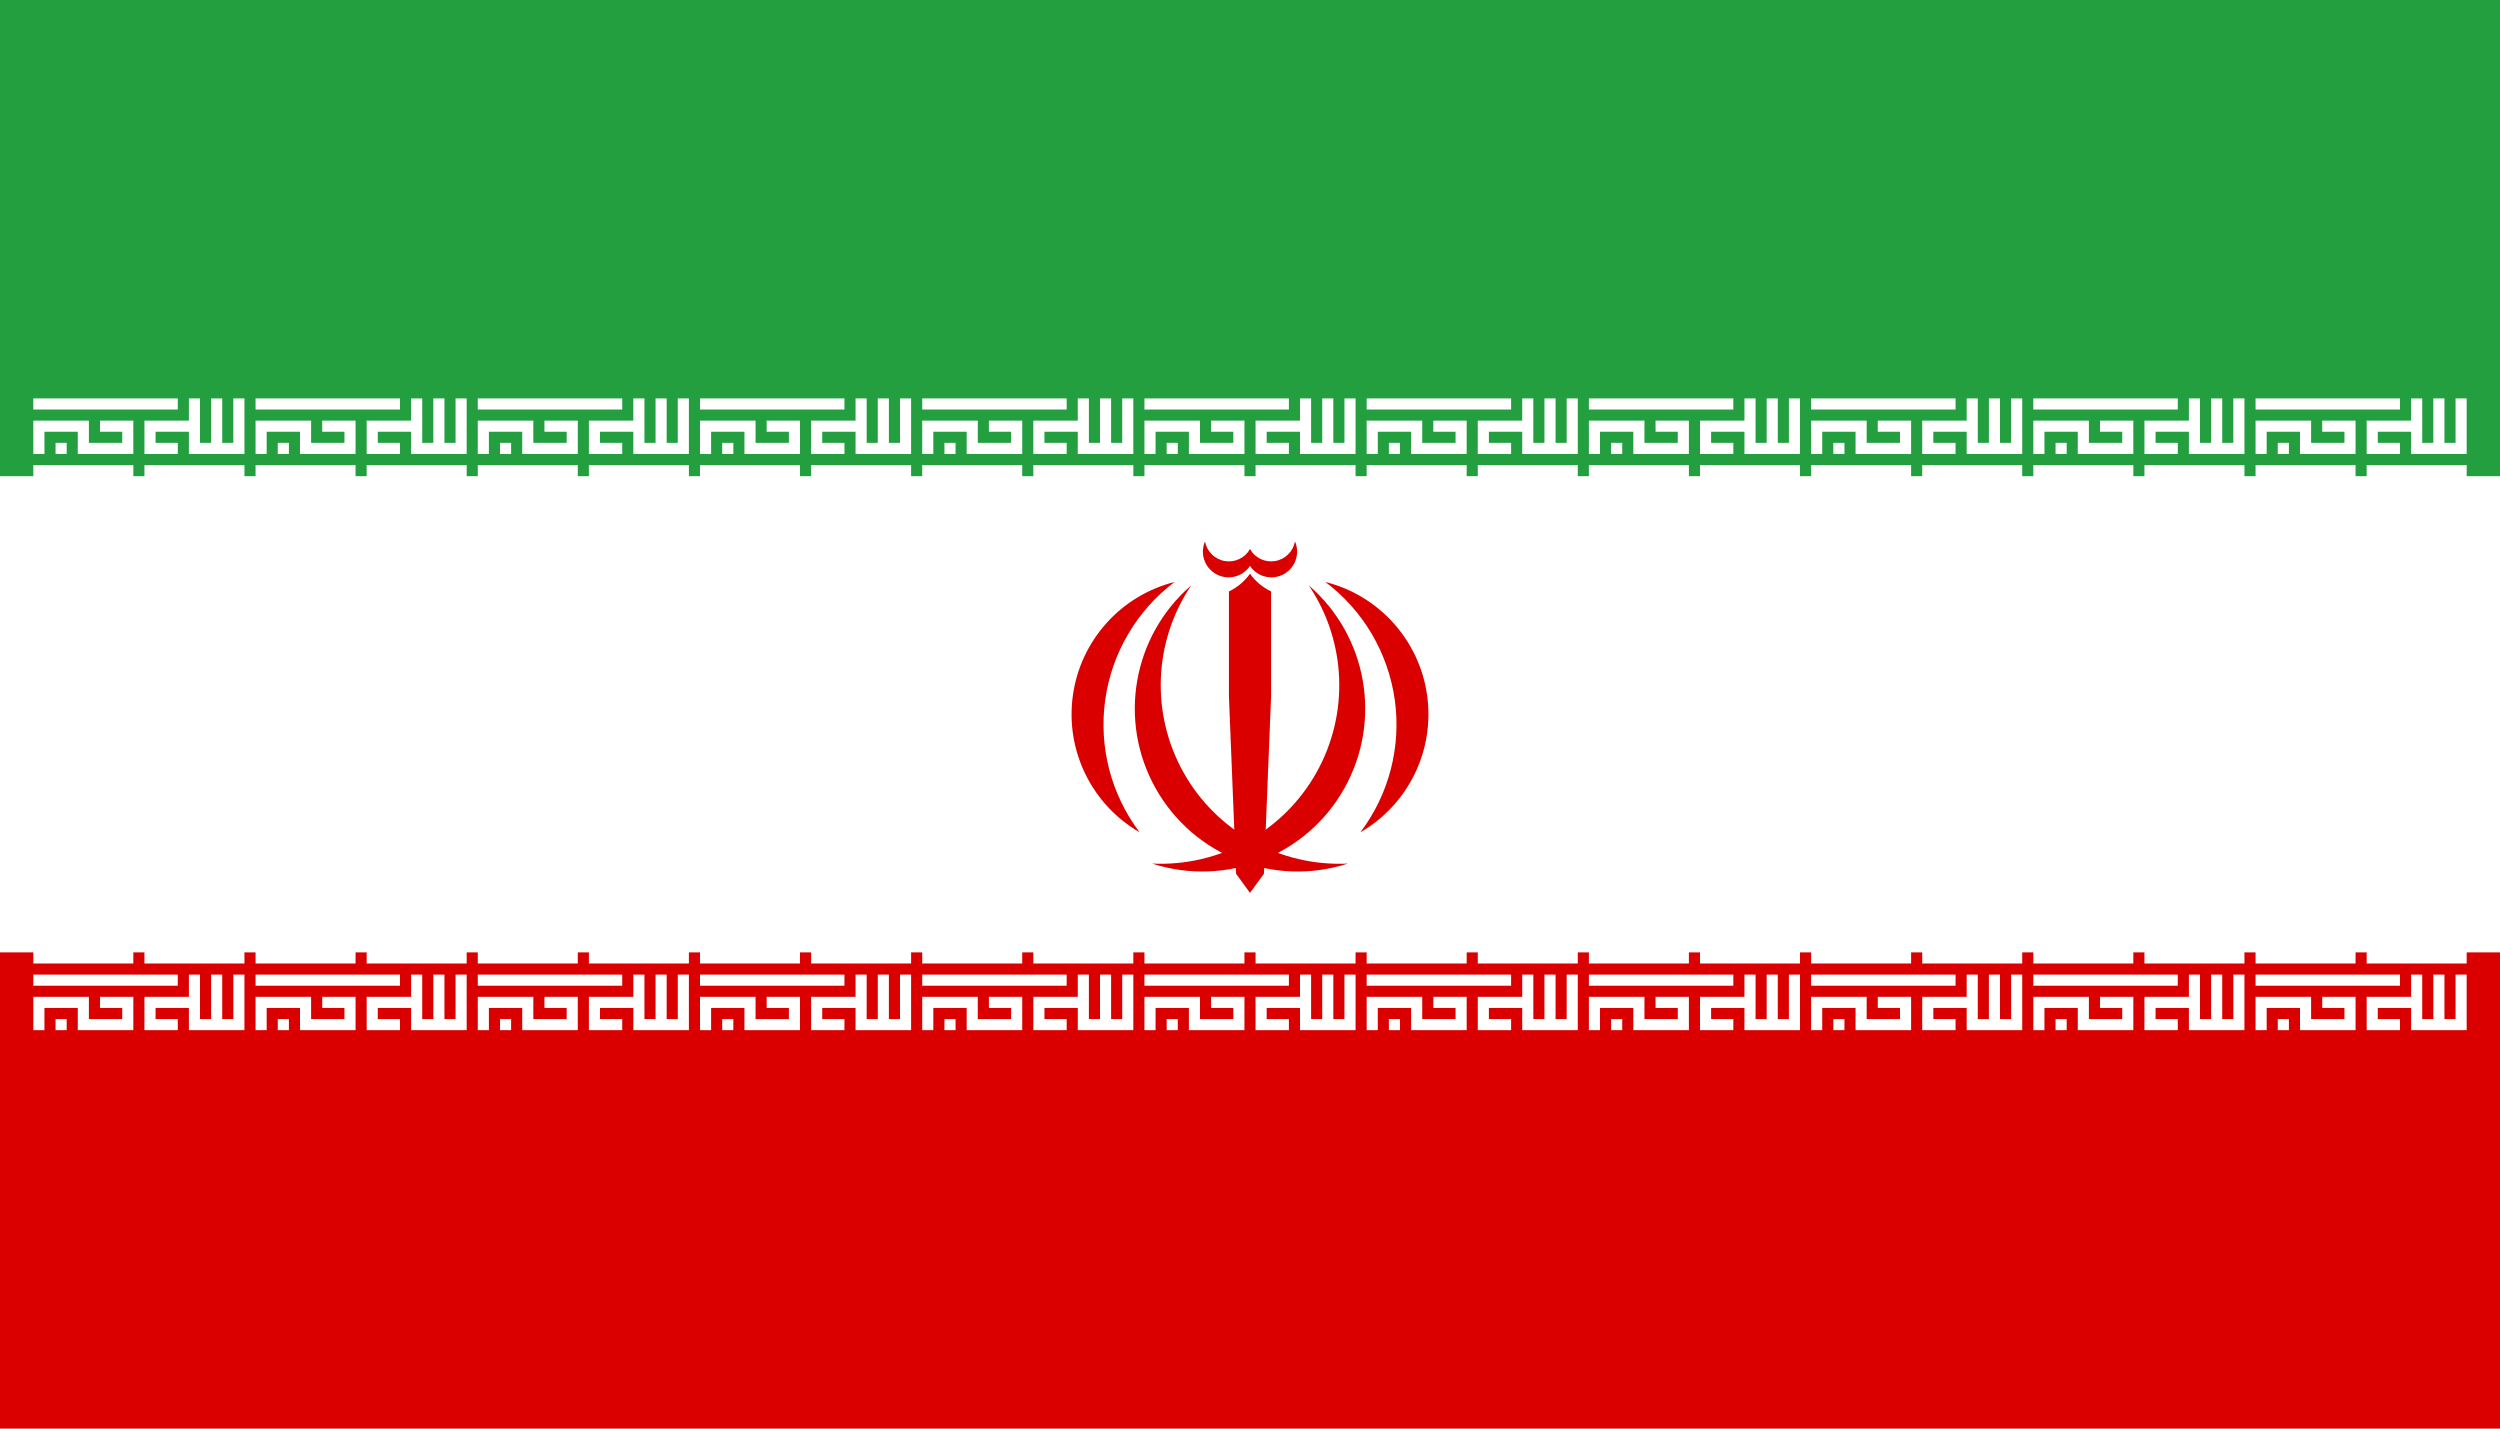
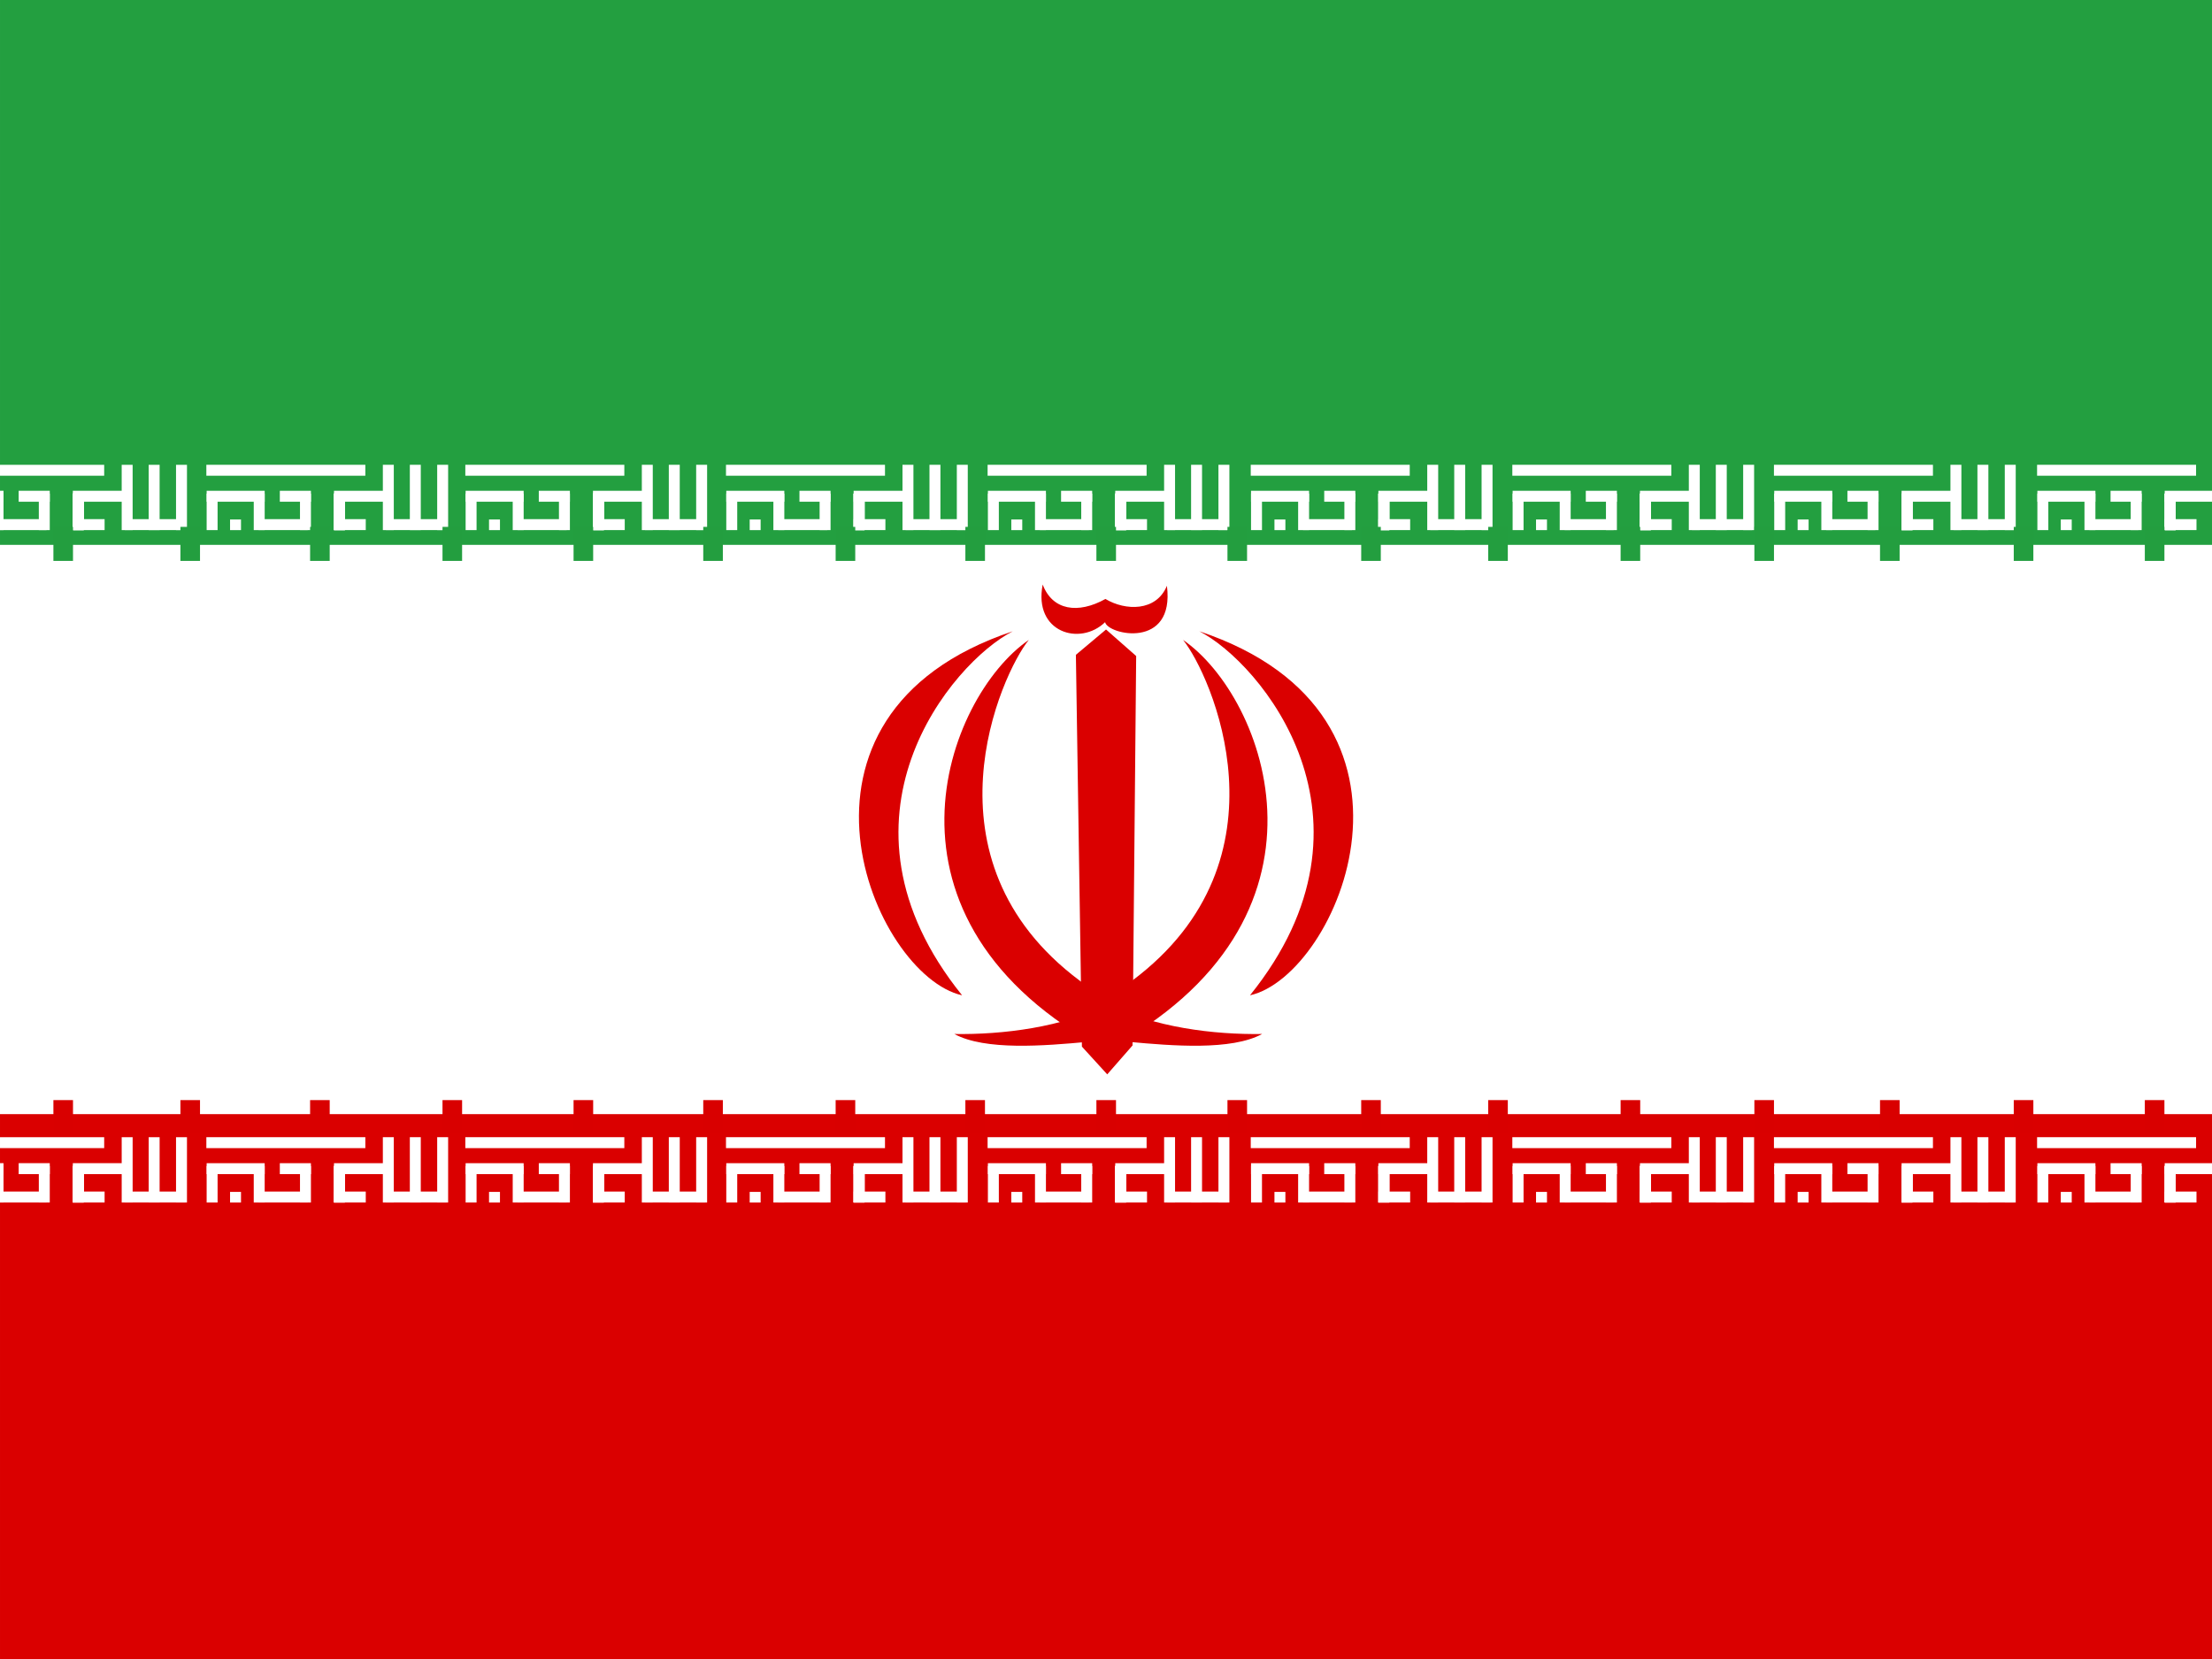
- <svg xmlns="http://www.w3.org/2000/svg" xmlns:xlink="http://www.w3.org/1999/xlink" viewBox="0 0 630 360">
-   <rect width="630" height="360" fill="#da0000" />
-   <rect width="630" height="240" fill="#fff" />
-   <rect width="630" height="120" fill="#239f40" />
-   <g transform="translate(8.4,100.4)">
-     <g id="tb4">
-       <g id="tb1" fill="none" stroke="#fff" stroke-width="2">
-         <path id="tbp1" d="M0,1H26M1,10V5H9V9H17V5H12M4,9H6M26,9H21V5H29M29,0V9H37V0M33,0V9" transform="scale(1.4)" />
-         <path id="tbp2" d="M0,7H9M10,7H19" transform="scale(2.8)" />
-         <use xlink:href="#tbp2" y="120" />
-         <use xlink:href="#tbp1" y="145.2" />
-       </g>
-       <g id="tb3">
-         <use xlink:href="#tb1" x="56" />
-         <use xlink:href="#tb1" x="112" />
-         <use xlink:href="#tb1" x="168" />
-       </g>
-     </g>
-     <use xlink:href="#tb3" x="168" />
-     <use xlink:href="#tb4" x="392" />
-   </g>
-   <g fill="#da0000" transform="matrix(45,0,0,45,315,180)">
-     <g id="emblem_half">
-       <path d="M-0.548,0.836A0.912,0.912 0 0,0 0.329,-0.722A1,1 0 0,1 -0.548,0.836" />
-       <path d="M0.618,0.661A0.764,0.764 0 0,0 0.422,-0.741A1,1 0 0,1 0.618,0.661" />
-       <path d="M0,1 -0.05,0 0,-0.787A0.31,0.31 0 0,0 0.118,-0.688V-0.1L0.078,0.893z" />
-       <path d="M-0.02,-0.85 0,-0.831A0.144,0.144 0 0,0 0.252,-0.968A0.136,0.136 0 0,1 0,-0.925" />
-     </g>
-     <use xlink:href="#emblem_half" transform="scale(-1,1)" />
+ <svg xmlns="http://www.w3.org/2000/svg" height="480" width="640" viewBox="0 0 640 480">
+   <defs>
+     <clipPath id="a">
+       <path fill-opacity=".67" d="M-85.311 0h682.67v512h-682.67z" />
+     </clipPath>
+   </defs>
+   <g clip-path="url(#a)" fill-rule="evenodd" transform="translate(79.98) scale(.9375)">
+     <path fill="#fff" d="M-191.96 0h896v512h-896z" />
+     <path fill="#da0000" d="M-191.96 343.84h896V512h-896z" />
+     <g stroke-width="1pt" fill="#fff">
+       <path d="M-21.628 350.958h49.07v3.377h-49.07zM-14.312 367.842h3.377v3.28h-3.377zM27.57 367.736v3.377h-9.807v-3.377zM32.844 350.958h3.377v20.16h-3.377z" />
+       <path d="M52.379 367.736v3.377H33.794v-3.377zM17.763 359.849h3.377v11.27h-3.377z" />
+       <path d="M49.614 350.958h3.377v20.16h-3.377zM41.172 350.958h3.377v20.16h-3.377zM-3.627 358.982v3.377h-17.91v-3.377zM35.673 358.982v3.377h-17.91v-3.377z" />
+       <path d="M17.763 359.849h3.377v11.27h-3.377z" />
+       <path d="M17.763 359.849h3.377v11.27h-3.377z" />
+       <path d="M17.763 359.849h3.377v11.27h-3.377zM-21.537 359.849h3.377v11.27h-3.377zM7.27 359.849h3.376v11.27H7.27zM-7.002 359.849h3.377v11.27h-3.377z" />
+       <path d="M9.639 367.736v3.377h-15.14v-3.377zM10.646 358.982v3.377H1.048v-3.377z" />
+     </g>
+     <g stroke-width="1pt" fill="#fff">
+       <path d="M-102.228 350.958h49.07v3.377h-49.07zM-94.912 367.842h3.377v3.28h-3.377zM-53.03 367.736v3.377h-9.807v-3.377zM-47.756 350.958h3.377v20.16h-3.377z" />
+       <path d="M-28.221 367.736v3.377h-18.585v-3.377zM-62.837 359.849h3.377v11.27h-3.377z" />
+       <path d="M-30.986 350.958h3.377v20.16h-3.377zM-39.428 350.958h3.377v20.16h-3.377zM-84.227 358.982v3.377h-17.91v-3.377zM-44.927 358.982v3.377h-17.91v-3.377z" />
+       <path d="M-62.837 359.849h3.377v11.27h-3.377z" />
+       <path d="M-62.837 359.849h3.377v11.27h-3.377z" />
+       <path d="M-62.837 359.849h3.377v11.27h-3.377zM-102.137 359.849h3.377v11.27h-3.377zM-73.33 359.849h3.376v11.27h-3.377zM-87.602 359.849h3.377v11.27h-3.377z" />
+       <path d="M-70.961 367.736v3.377h-15.14v-3.377zM-69.954 358.982v3.377h-9.598v-3.377z" />
+     </g>
+     <g stroke-width="1pt" fill="#fff">
+       <path d="M58.297 350.958h49.07v3.377h-49.07zM65.613 367.842h3.376v3.28h-3.376zM107.494 367.736v3.377h-9.807v-3.377zM112.769 350.958h3.377v20.16h-3.377z" />
+       <path d="M132.303 367.736v3.377H113.72v-3.377zM97.687 359.849h3.377v11.27h-3.377z" />
+       <path d="M129.539 350.958h3.377v20.16h-3.377zM121.097 350.958h3.377v20.16h-3.377zM76.298 358.982v3.377h-17.91v-3.377zM115.597 358.982v3.377h-17.91v-3.377z" />
+       <path d="M97.687 359.849h3.377v11.27h-3.377z" />
+       <path d="M97.687 359.849h3.377v11.27h-3.377z" />
+       <path d="M97.687 359.849h3.377v11.27h-3.377zM58.388 359.849h3.377v11.27h-3.377zM87.194 359.849h3.377v11.27h-3.377zM72.922 359.849H76.3v11.27h-3.377z" />
+       <path d="M89.563 367.736v3.377h-15.14v-3.377zM90.57 358.982v3.377h-9.598v-3.377z" />
+     </g>
+     <g stroke-width="1pt" fill="#fff">
+       <path d="M622.682 350.958h49.07v3.377h-49.07zM629.998 367.842h3.377v3.28h-3.377zM671.88 367.736v3.377h-9.807v-3.377zM677.154 350.958h3.377v20.16h-3.377z" />
+       <path d="M696.689 367.736v3.377h-18.585v-3.377zM662.073 359.849h3.377v11.27h-3.377z" />
+       <path d="M693.924 350.958h3.377v20.16h-3.377zM685.482 350.958h3.377v20.16h-3.377zM640.683 358.982v3.377h-17.91v-3.377zM679.983 358.982v3.377h-17.91v-3.377z" />
+       <path d="M662.073 359.849h3.377v11.27h-3.377z" />
+       <path d="M662.073 359.849h3.377v11.27h-3.377z" />
+       <path d="M662.073 359.849h3.377v11.27h-3.377zM622.773 359.849h3.377v11.27h-3.377zM651.58 359.849h3.376v11.27h-3.377zM637.308 359.849h3.377v11.27h-3.377z" />
+       <path d="M653.949 367.736v3.377h-15.14v-3.377zM654.956 358.982v3.377h-9.598v-3.377z" />
+     </g>
+     <g stroke-width="1pt" fill="#fff">
+       <path d="M138.742 350.958h49.07v3.377h-49.07zM146.058 367.842h3.377v3.28h-3.377zM187.94 367.736v3.377h-9.807v-3.377zM193.214 350.958h3.377v20.16h-3.377z" />
+       <path d="M212.749 367.736v3.377h-18.585v-3.377zM178.133 359.849h3.377v11.27h-3.377z" />
+       <path d="M209.984 350.958h3.377v20.16h-3.377zM201.542 350.958h3.377v20.16h-3.377zM156.743 358.982v3.377h-17.91v-3.377zM196.043 358.982v3.377h-17.91v-3.377z" />
+       <path d="M178.133 359.849h3.377v11.27h-3.377z" />
+       <path d="M178.133 359.849h3.377v11.27h-3.377z" />
+       <path d="M178.133 359.849h3.377v11.27h-3.377zM138.833 359.849h3.377v11.27h-3.377zM167.64 359.849h3.376v11.27h-3.377zM153.368 359.849h3.377v11.27h-3.377z" />
+       <path d="M170.009 367.736v3.377h-15.14v-3.377zM171.016 358.982v3.377h-9.598v-3.377z" />
+     </g>
+     <g stroke-width="1pt" fill="#fff">
+       <path d="M219.482 350.958h49.07v3.377h-49.07zM226.798 367.842h3.377v3.28h-3.377zM268.68 367.736v3.377h-9.807v-3.377zM273.954 350.958h3.377v20.16h-3.377z" />
+       <path d="M293.489 367.736v3.377h-18.585v-3.377zM258.873 359.849h3.377v11.27h-3.377z" />
+       <path d="M290.724 350.958h3.377v20.16h-3.377zM282.282 350.958h3.377v20.16h-3.377zM237.483 358.982v3.377h-17.91v-3.377zM276.783 358.982v3.377h-17.91v-3.377z" />
+       <path d="M258.873 359.849h3.377v11.27h-3.377z" />
+       <path d="M258.873 359.849h3.377v11.27h-3.377z" />
+       <path d="M258.873 359.849h3.377v11.27h-3.377zM219.573 359.849h3.377v11.27h-3.377zM248.38 359.849h3.376v11.27h-3.377zM234.108 359.849h3.377v11.27h-3.377z" />
+       <path d="M250.749 367.736v3.377h-15.14v-3.377zM251.756 358.982v3.377h-9.598v-3.377z" />
+     </g>
+     <path fill="#239f40" d="M-191.96 0h896v168.16h-896z" />
+     <g stroke-width="1pt" fill="#fff">
+       <path d="M300.692 350.958h49.07v3.377h-49.07zM308.008 367.842h3.377v3.28h-3.377zM349.89 367.736v3.377h-9.807v-3.377zM355.164 350.958h3.377v20.16h-3.377z" />
+       <path d="M374.699 367.736v3.377h-18.585v-3.377zM340.083 359.849h3.377v11.27h-3.377z" />
+       <path d="M371.934 350.958h3.377v20.16h-3.377zM363.492 350.958h3.377v20.16h-3.377zM318.693 358.982v3.377h-17.91v-3.377zM357.993 358.982v3.377h-17.91v-3.377z" />
+       <path d="M340.083 359.849h3.377v11.27h-3.377z" />
+       <path d="M340.083 359.849h3.377v11.27h-3.377z" />
+       <path d="M340.083 359.849h3.377v11.27h-3.377zM300.783 359.849h3.377v11.27h-3.377zM329.59 359.849h3.376v11.27h-3.377zM315.318 359.849h3.377v11.27h-3.377z" />
+       <path d="M331.959 367.736v3.377h-15.14v-3.377zM332.966 358.982v3.377h-9.598v-3.377z" />
+     </g>
+     <g stroke-width="1pt" fill="#fff">
+       <path d="M381.422 350.958h49.07v3.377h-49.07zM388.738 367.842h3.377v3.28h-3.377zM430.62 367.736v3.377h-9.807v-3.377zM435.894 350.958h3.377v20.16h-3.377z" />
+       <path d="M455.429 367.736v3.377h-18.585v-3.377zM420.813 359.849h3.377v11.27h-3.377z" />
+       <path d="M452.664 350.958h3.377v20.16h-3.377zM444.222 350.958h3.377v20.16h-3.377zM399.423 358.982v3.377h-17.91v-3.377zM438.723 358.982v3.377h-17.91v-3.377z" />
+       <path d="M420.813 359.849h3.377v11.27h-3.377z" />
+       <path d="M420.813 359.849h3.377v11.27h-3.377z" />
+       <path d="M420.813 359.849h3.377v11.27h-3.377zM381.513 359.849h3.377v11.27h-3.377zM410.32 359.849h3.376v11.27h-3.377zM396.048 359.849h3.377v11.27h-3.377z" />
+       <path d="M412.689 367.736v3.377h-15.14v-3.377zM413.696 358.982v3.377h-9.598v-3.377z" />
+     </g>
+     <g stroke-width="1pt" fill="#fff">
+       <path d="M462.162 350.958h49.07v3.377h-49.07zM469.478 367.842h3.377v3.28h-3.377zM511.36 367.736v3.377h-9.807v-3.377zM516.634 350.958h3.377v20.16h-3.377z" />
+       <path d="M536.169 367.736v3.377h-18.585v-3.377zM501.553 359.849h3.377v11.27h-3.377z" />
+       <path d="M533.404 350.958h3.377v20.16h-3.377zM524.962 350.958h3.377v20.16h-3.377zM480.163 358.982v3.377h-17.91v-3.377zM519.463 358.982v3.377h-17.91v-3.377z" />
+       <path d="M501.553 359.849h3.377v11.27h-3.377z" />
+       <path d="M501.553 359.849h3.377v11.27h-3.377z" />
+       <path d="M501.553 359.849h3.377v11.27h-3.377zM462.253 359.849h3.377v11.27h-3.377zM491.06 359.849h3.376v11.27h-3.377zM476.788 359.849h3.377v11.27h-3.377z" />
+       <path d="M493.429 367.736v3.377h-15.14v-3.377zM494.436 358.982v3.377h-9.598v-3.377z" />
+     </g>
+     <g stroke-width="1pt" fill="#fff">
+       <path d="M543.372 350.958h49.07v3.377h-49.07zM550.688 367.842h3.377v3.28h-3.377zM592.57 367.736v3.377h-9.807v-3.377zM597.844 350.958h3.377v20.16h-3.377z" />
+       <path d="M617.379 367.736v3.377h-18.585v-3.377zM582.763 359.849h3.377v11.27h-3.377z" />
+       <path d="M614.614 350.958h3.377v20.16h-3.377zM606.172 350.958h3.377v20.16h-3.377zM561.373 358.982v3.377h-17.91v-3.377zM600.673 358.982v3.377h-17.91v-3.377z" />
+       <path d="M582.763 359.849h3.377v11.27h-3.377z" />
+       <path d="M582.763 359.849h3.377v11.27h-3.377z" />
+       <path d="M582.763 359.849h3.377v11.27h-3.377zM543.463 359.849h3.377v11.27h-3.377zM572.27 359.849h3.376v11.27h-3.377zM557.998 359.849h3.377v11.27h-3.377z" />
+       <path d="M574.639 367.736v3.377h-15.14v-3.377zM575.646 358.982v3.377h-9.598v-3.377z" />
+     </g>
+     <g stroke-width="1pt" fill="#fff">
+       <path d="M-183.788 350.958h49.07v3.377h-49.07zM-176.472 367.842h3.377v3.28h-3.377zM-134.59 367.736v3.377h-9.807v-3.377zM-129.316 350.958h3.377v20.16h-3.377z" />
+       <path d="M-109.781 367.736v3.377h-18.585v-3.377zM-144.397 359.849h3.377v11.27h-3.377z" />
+       <path d="M-112.546 350.958h3.377v20.16h-3.377zM-120.988 350.958h3.377v20.16h-3.377zM-165.787 358.982v3.377h-17.91v-3.377zM-126.487 358.982v3.377h-17.91v-3.377z" />
+       <path d="M-144.397 359.849h3.377v11.27h-3.377z" />
+       <path d="M-144.397 359.849h3.377v11.27h-3.377z" />
+       <path d="M-144.397 359.849h3.377v11.27h-3.377zM-183.697 359.849h3.377v11.27h-3.377zM-154.89 359.849h3.376v11.27h-3.377zM-169.162 359.849h3.377v11.27h-3.377z" />
+       <path d="M-152.521 367.736v3.377h-15.14v-3.377zM-151.514 358.982v3.377h-9.598v-3.377z" />
+     </g>
+     <g stroke-width="1pt" fill="#fff">
+       <path d="M-21.628 143.442h49.07v3.377h-49.07zM-14.312 160.326h3.377v3.28h-3.377zM27.57 160.22v3.377h-9.807v-3.377zM32.844 143.442h3.377v20.16h-3.377z" />
+       <path d="M52.379 160.22v3.377H33.794v-3.377zM17.763 152.333h3.377v11.27h-3.377z" />
+       <path d="M49.614 143.442h3.377v20.16h-3.377zM41.172 143.442h3.377v20.16h-3.377zM-3.627 151.466v3.377h-17.91v-3.377zM35.673 151.466v3.377h-17.91v-3.377z" />
+       <path d="M17.763 152.333h3.377v11.27h-3.377z" />
+       <path d="M17.763 152.333h3.377v11.27h-3.377z" />
+       <path d="M17.763 152.333h3.377v11.27h-3.377zM-21.537 152.333h3.377v11.27h-3.377zM7.27 152.333h3.376v11.27H7.27zM-7.002 152.333h3.377v11.27h-3.377z" />
+       <path d="M9.639 160.22v3.377h-15.14v-3.377zM10.646 151.466v3.377H1.048v-3.377z" />
+     </g>
+     <g stroke-width="1pt" fill="#fff">
+       <path d="M-102.228 143.442h49.07v3.377h-49.07zM-94.912 160.326h3.377v3.28h-3.377zM-53.03 160.22v3.377h-9.807v-3.377zM-47.756 143.442h3.377v20.16h-3.377z" />
+       <path d="M-28.221 160.22v3.377h-18.585v-3.377zM-62.837 152.333h3.377v11.27h-3.377z" />
+       <path d="M-30.986 143.442h3.377v20.16h-3.377zM-39.428 143.442h3.377v20.16h-3.377zM-84.227 151.466v3.377h-17.91v-3.377zM-44.927 151.466v3.377h-17.91v-3.377z" />
+       <path d="M-62.837 152.333h3.377v11.27h-3.377z" />
+       <path d="M-62.837 152.333h3.377v11.27h-3.377z" />
+       <path d="M-62.837 152.333h3.377v11.27h-3.377zM-102.137 152.333h3.377v11.27h-3.377zM-73.33 152.333h3.376v11.27h-3.377zM-87.602 152.333h3.377v11.27h-3.377z" />
+       <path d="M-70.961 160.22v3.377h-15.14v-3.377zM-69.954 151.466v3.377h-9.598v-3.377z" />
+     </g>
+     <g stroke-width="1pt" fill="#fff">
+       <path d="M58.297 143.442h49.07v3.377h-49.07zM65.613 160.326h3.376v3.28h-3.376zM107.494 160.22v3.377h-9.807v-3.377zM112.769 143.442h3.377v20.16h-3.377z" />
+       <path d="M132.303 160.22v3.377H113.72v-3.377zM97.687 152.333h3.377v11.27h-3.377z" />
+       <path d="M129.539 143.442h3.377v20.16h-3.377zM121.097 143.442h3.377v20.16h-3.377zM76.298 151.466v3.377h-17.91v-3.377zM115.597 151.466v3.377h-17.91v-3.377z" />
+       <path d="M97.687 152.333h3.377v11.27h-3.377z" />
+       <path d="M97.687 152.333h3.377v11.27h-3.377z" />
+       <path d="M97.687 152.333h3.377v11.27h-3.377zM58.388 152.333h3.377v11.27h-3.377zM87.194 152.333h3.377v11.27h-3.377zM72.922 152.333H76.3v11.27h-3.377z" />
+       <path d="M89.563 160.22v3.377h-15.14v-3.377zM90.57 151.466v3.377h-9.598v-3.377z" />
+     </g>
+     <g stroke-width="1pt" fill="#fff">
+       <path d="M622.682 143.442h49.07v3.377h-49.07zM629.998 160.326h3.377v3.28h-3.377zM671.88 160.22v3.377h-9.807v-3.377zM677.154 143.442h3.377v20.16h-3.377z" />
+       <path d="M696.689 160.22v3.377h-18.585v-3.377zM662.073 152.333h3.377v11.27h-3.377z" />
+       <path d="M693.924 143.442h3.377v20.16h-3.377zM685.482 143.442h3.377v20.16h-3.377zM640.683 151.466v3.377h-17.91v-3.377zM679.983 151.466v3.377h-17.91v-3.377z" />
+       <path d="M662.073 152.333h3.377v11.27h-3.377z" />
+       <path d="M662.073 152.333h3.377v11.27h-3.377z" />
+       <path d="M662.073 152.333h3.377v11.27h-3.377zM622.773 152.333h3.377v11.27h-3.377zM651.58 152.333h3.376v11.27h-3.377zM637.308 152.333h3.377v11.27h-3.377z" />
+       <path d="M653.949 160.22v3.377h-15.14v-3.377zM654.956 151.466v3.377h-9.598v-3.377z" />
+     </g>
+     <g stroke-width="1pt" fill="#fff">
+       <path d="M138.742 143.442h49.07v3.377h-49.07zM146.058 160.326h3.377v3.28h-3.377zM187.94 160.22v3.377h-9.807v-3.377zM193.214 143.442h3.377v20.16h-3.377z" />
+       <path d="M212.749 160.22v3.377h-18.585v-3.377zM178.133 152.333h3.377v11.27h-3.377z" />
+       <path d="M209.984 143.442h3.377v20.16h-3.377zM201.542 143.442h3.377v20.16h-3.377zM156.743 151.466v3.377h-17.91v-3.377zM196.043 151.466v3.377h-17.91v-3.377z" />
+       <path d="M178.133 152.333h3.377v11.27h-3.377z" />
+       <path d="M178.133 152.333h3.377v11.27h-3.377z" />
+       <path d="M178.133 152.333h3.377v11.27h-3.377zM138.833 152.333h3.377v11.27h-3.377zM167.64 152.333h3.376v11.27h-3.377zM153.368 152.333h3.377v11.27h-3.377z" />
+       <path d="M170.009 160.22v3.377h-15.14v-3.377zM171.016 151.466v3.377h-9.598v-3.377z" />
+     </g>
+     <g stroke-width="1pt" fill="#fff">
+       <path d="M219.482 143.442h49.07v3.377h-49.07zM226.798 160.326h3.377v3.28h-3.377zM268.68 160.22v3.377h-9.807v-3.377zM273.954 143.442h3.377v20.16h-3.377z" />
+       <path d="M293.489 160.22v3.377h-18.585v-3.377zM258.873 152.333h3.377v11.27h-3.377z" />
+       <path d="M290.724 143.442h3.377v20.16h-3.377zM282.282 143.442h3.377v20.16h-3.377zM237.483 151.466v3.377h-17.91v-3.377zM276.783 151.466v3.377h-17.91v-3.377z" />
+       <path d="M258.873 152.333h3.377v11.27h-3.377z" />
+       <path d="M258.873 152.333h3.377v11.27h-3.377z" />
+       <path d="M258.873 152.333h3.377v11.27h-3.377zM219.573 152.333h3.377v11.27h-3.377zM248.38 152.333h3.376v11.27h-3.377zM234.108 152.333h3.377v11.27h-3.377z" />
+       <path d="M250.749 160.22v3.377h-15.14v-3.377zM251.756 151.466v3.377h-9.598v-3.377z" />
+     </g>
+     <g stroke-width="1pt" fill="#fff">
+       <path d="M300.692 143.442h49.07v3.377h-49.07zM308.008 160.326h3.377v3.28h-3.377zM349.89 160.22v3.377h-9.807v-3.377zM355.164 143.442h3.377v20.16h-3.377z" />
+       <path d="M374.699 160.22v3.377h-18.585v-3.377zM340.083 152.333h3.377v11.27h-3.377z" />
+       <path d="M371.934 143.442h3.377v20.16h-3.377zM363.492 143.442h3.377v20.16h-3.377zM318.693 151.466v3.377h-17.91v-3.377zM357.993 151.466v3.377h-17.91v-3.377z" />
+       <path d="M340.083 152.333h3.377v11.27h-3.377z" />
+       <path d="M340.083 152.333h3.377v11.27h-3.377z" />
+       <path d="M340.083 152.333h3.377v11.27h-3.377zM300.783 152.333h3.377v11.27h-3.377zM329.59 152.333h3.376v11.27h-3.377zM315.318 152.333h3.377v11.27h-3.377z" />
+       <path d="M331.959 160.22v3.377h-15.14v-3.377zM332.966 151.466v3.377h-9.598v-3.377z" />
+     </g>
+     <g stroke-width="1pt" fill="#fff">
+       <path d="M381.422 143.442h49.07v3.377h-49.07zM388.738 160.326h3.377v3.28h-3.377zM430.62 160.22v3.377h-9.807v-3.377zM435.894 143.442h3.377v20.16h-3.377z" />
+       <path d="M455.429 160.22v3.377h-18.585v-3.377zM420.813 152.333h3.377v11.27h-3.377z" />
+       <path d="M452.664 143.442h3.377v20.16h-3.377zM444.222 143.442h3.377v20.16h-3.377zM399.423 151.466v3.377h-17.91v-3.377zM438.723 151.466v3.377h-17.91v-3.377z" />
+       <path d="M420.813 152.333h3.377v11.27h-3.377z" />
+       <path d="M420.813 152.333h3.377v11.27h-3.377z" />
+       <path d="M420.813 152.333h3.377v11.27h-3.377zM381.513 152.333h3.377v11.27h-3.377zM410.32 152.333h3.376v11.27h-3.377zM396.048 152.333h3.377v11.27h-3.377z" />
+       <path d="M412.689 160.22v3.377h-15.14v-3.377zM413.696 151.466v3.377h-9.598v-3.377z" />
+     </g>
+     <g stroke-width="1pt" fill="#fff">
+       <path d="M462.162 143.442h49.07v3.377h-49.07zM469.478 160.326h3.377v3.28h-3.377zM511.36 160.22v3.377h-9.807v-3.377zM516.634 143.442h3.377v20.16h-3.377z" />
+       <path d="M536.169 160.22v3.377h-18.585v-3.377zM501.553 152.333h3.377v11.27h-3.377z" />
+       <path d="M533.404 143.442h3.377v20.16h-3.377zM524.962 143.442h3.377v20.16h-3.377zM480.163 151.466v3.377h-17.91v-3.377zM519.463 151.466v3.377h-17.91v-3.377z" />
+       <path d="M501.553 152.333h3.377v11.27h-3.377z" />
+       <path d="M501.553 152.333h3.377v11.27h-3.377z" />
+       <path d="M501.553 152.333h3.377v11.27h-3.377zM462.253 152.333h3.377v11.27h-3.377zM491.06 152.333h3.376v11.27h-3.377zM476.788 152.333h3.377v11.27h-3.377z" />
+       <path d="M493.429 160.22v3.377h-15.14v-3.377zM494.436 151.466v3.377h-9.598v-3.377z" />
+     </g>
+     <g stroke-width="1pt" fill="#fff">
+       <path d="M543.372 143.442h49.07v3.377h-49.07zM550.688 160.326h3.377v3.28h-3.377zM592.57 160.22v3.377h-9.807v-3.377zM597.844 143.442h3.377v20.16h-3.377z" />
+       <path d="M617.379 160.22v3.377h-18.585v-3.377zM582.763 152.333h3.377v11.27h-3.377z" />
+       <path d="M614.614 143.442h3.377v20.16h-3.377zM606.172 143.442h3.377v20.16h-3.377zM561.373 151.466v3.377h-17.91v-3.377zM600.673 151.466v3.377h-17.91v-3.377z" />
+       <path d="M582.763 152.333h3.377v11.27h-3.377z" />
+       <path d="M582.763 152.333h3.377v11.27h-3.377z" />
+       <path d="M582.763 152.333h3.377v11.27h-3.377zM543.463 152.333h3.377v11.27h-3.377zM572.27 152.333h3.376v11.27h-3.377zM557.998 152.333h3.377v11.27h-3.377z" />
+       <path d="M574.639 160.22v3.377h-15.14v-3.377zM575.646 151.466v3.377h-9.598v-3.377z" />
+     </g>
+     <g stroke-width="1pt" fill="#fff">
+       <path d="M-183.788 143.442h49.07v3.377h-49.07zM-176.472 160.326h3.377v3.28h-3.377zM-134.59 160.22v3.377h-9.807v-3.377zM-129.316 143.442h3.377v20.16h-3.377z" />
+       <path d="M-109.781 160.22v3.377h-18.585v-3.377zM-144.397 152.333h3.377v11.27h-3.377z" />
+       <path d="M-112.546 143.442h3.377v20.16h-3.377zM-120.988 143.442h3.377v20.16h-3.377zM-165.787 151.466v3.377h-17.91v-3.377zM-126.487 151.466v3.377h-17.91v-3.377z" />
+       <path d="M-144.397 152.333h3.377v11.27h-3.377z" />
+       <path d="M-144.397 152.333h3.377v11.27h-3.377z" />
+       <path d="M-144.397 152.333h3.377v11.27h-3.377zM-183.697 152.333h3.377v11.27h-3.377zM-154.89 152.333h3.376v11.27h-3.377zM-169.162 152.333h3.377v11.27h-3.377z" />
+       <path d="M-152.521 160.22v3.377h-15.14v-3.377zM-151.514 151.466v3.377h-9.598v-3.377z" />
+     </g>
+     <g stroke-width="1pt" fill="#d90000">
+       <path d="M-68.83 339.507h6.048v10.505h-6.048zM91.702 339.507h6.048v10.505h-6.048zM-192.003 339.507h6.048v10.505h-6.048zM-110.528 339.507h6.048v10.505h-6.048zM-29.633 339.507h6.048v10.505h-6.048zM10.391 339.507h6.049v10.505H10.39zM51.252 339.507H57.3v10.505h-6.048zM131.727 339.507h6.048v10.505h-6.048zM334.783 339.507h6.048v10.505h-6.048zM172.586 339.507h6.048v10.505h-6.048zM212.621 339.507h6.048v10.505h-6.048zM253.059 339.507h6.048v10.505h-6.048zM293.507 339.507h6.048v10.505h-6.048zM616.65 339.507h6.047v10.505h-6.048zM373.98 339.507h6.048v10.505h-6.048zM414.84 339.507h6.049v10.505h-6.049zM456.124 339.507h6.049v10.505h-6.049zM494.9 339.507h6.049v10.505H494.9zM536.174 339.507h6.048v10.505h-6.048zM576.622 339.507h6.048v10.505h-6.048zM696.296 339.507h6.048v10.505h-6.048zM657.518 339.507h6.048v10.505h-6.048zM-151.39 339.507h6.048v10.505h-6.048z" />
+     </g>
+     <g stroke-width="1pt" fill="#239e3f">
+       <path d="M-68.83 162.607h6.048v10.505h-6.048zM91.702 162.607h6.048v10.505h-6.048zM-192.003 162.607h6.048v10.505h-6.048zM-110.528 162.607h6.048v10.505h-6.048zM-29.633 162.607h6.048v10.505h-6.048zM10.391 162.607h6.049v10.505H10.39zM51.252 162.607H57.3v10.505h-6.048zM131.727 162.607h6.048v10.505h-6.048zM334.783 162.607h6.048v10.505h-6.048zM172.586 162.607h6.048v10.505h-6.048zM212.621 162.607h6.048v10.505h-6.048zM253.059 162.607h6.048v10.505h-6.048zM293.507 162.607h6.048v10.505h-6.048zM616.65 162.607h6.047v10.505h-6.048zM373.98 162.607h6.048v10.505h-6.048zM414.84 162.607h6.049v10.505h-6.049zM456.124 162.607h6.049v10.505h-6.049zM494.9 162.607h6.049v10.505H494.9zM536.174 162.607h6.048v10.505h-6.048zM576.622 162.607h6.048v10.505h-6.048zM696.296 162.607h6.048v10.505h-6.048zM657.518 162.607h6.048v10.505h-6.048zM-151.39 162.607h6.048v10.505h-6.048z" />
+     </g>
+     <g fill="#da0000">
+       <path d="M279.8 197.489c8.453 10.36 34.511 67.652-15.73 105.18-23.62 17.777-8.994 18.675-8.296 21.663 37.966-20.167 50.366-47.49 50.078-71.966-.29-24.476-13.266-46.102-26.052-54.873z" />
+       <path d="M284.826 194.826c18.75 9.6 59.553 57.879 15.635 112.344 27.288-6.056 61.98-86.417-15.635-112.344zM227.245 194.826c-18.749 9.6-59.553 57.879-15.635 112.344-27.288-6.056-61.98-86.417 15.635-112.344z" />
+       <path d="M232.2 197.489c-8.454 10.36-34.512 67.652 15.73 105.18 23.618 17.777 8.993 18.675 8.294 21.663-37.965-20.167-50.365-47.49-50.077-71.966.289-24.476 13.265-46.102 26.052-54.873z" />
+       <path d="M304.198 319.111c-14.86.236-33.593-2.047-47.486-9.267 2.288 4.45 4.189 7.252 6.477 11.701 13.25 1.222 31.535 2.734 41.01-2.434zM209.225 319.111c14.86.236 33.593-2.047 47.487-9.267-2.289 4.45-4.19 7.252-6.478 11.701-13.25 1.222-31.535 2.734-41.01-2.434zM236.482 180.397c3.011 8.002 10.91 9.165 19.365 4.454 6.161 3.697 15.69 3.93 18.976-4.067 2.499 19.784-18.305 15.104-19.08 11.231-7.745 7.487-22.165 3.163-19.26-11.618z" />
+       <path d="M256.402 331.569l7.813-8.93 1.117-120.178-9.302-8.185-9.3 7.813 1.859 120.92 7.813 8.558z" />
+     </g>
  </g>
</svg>
